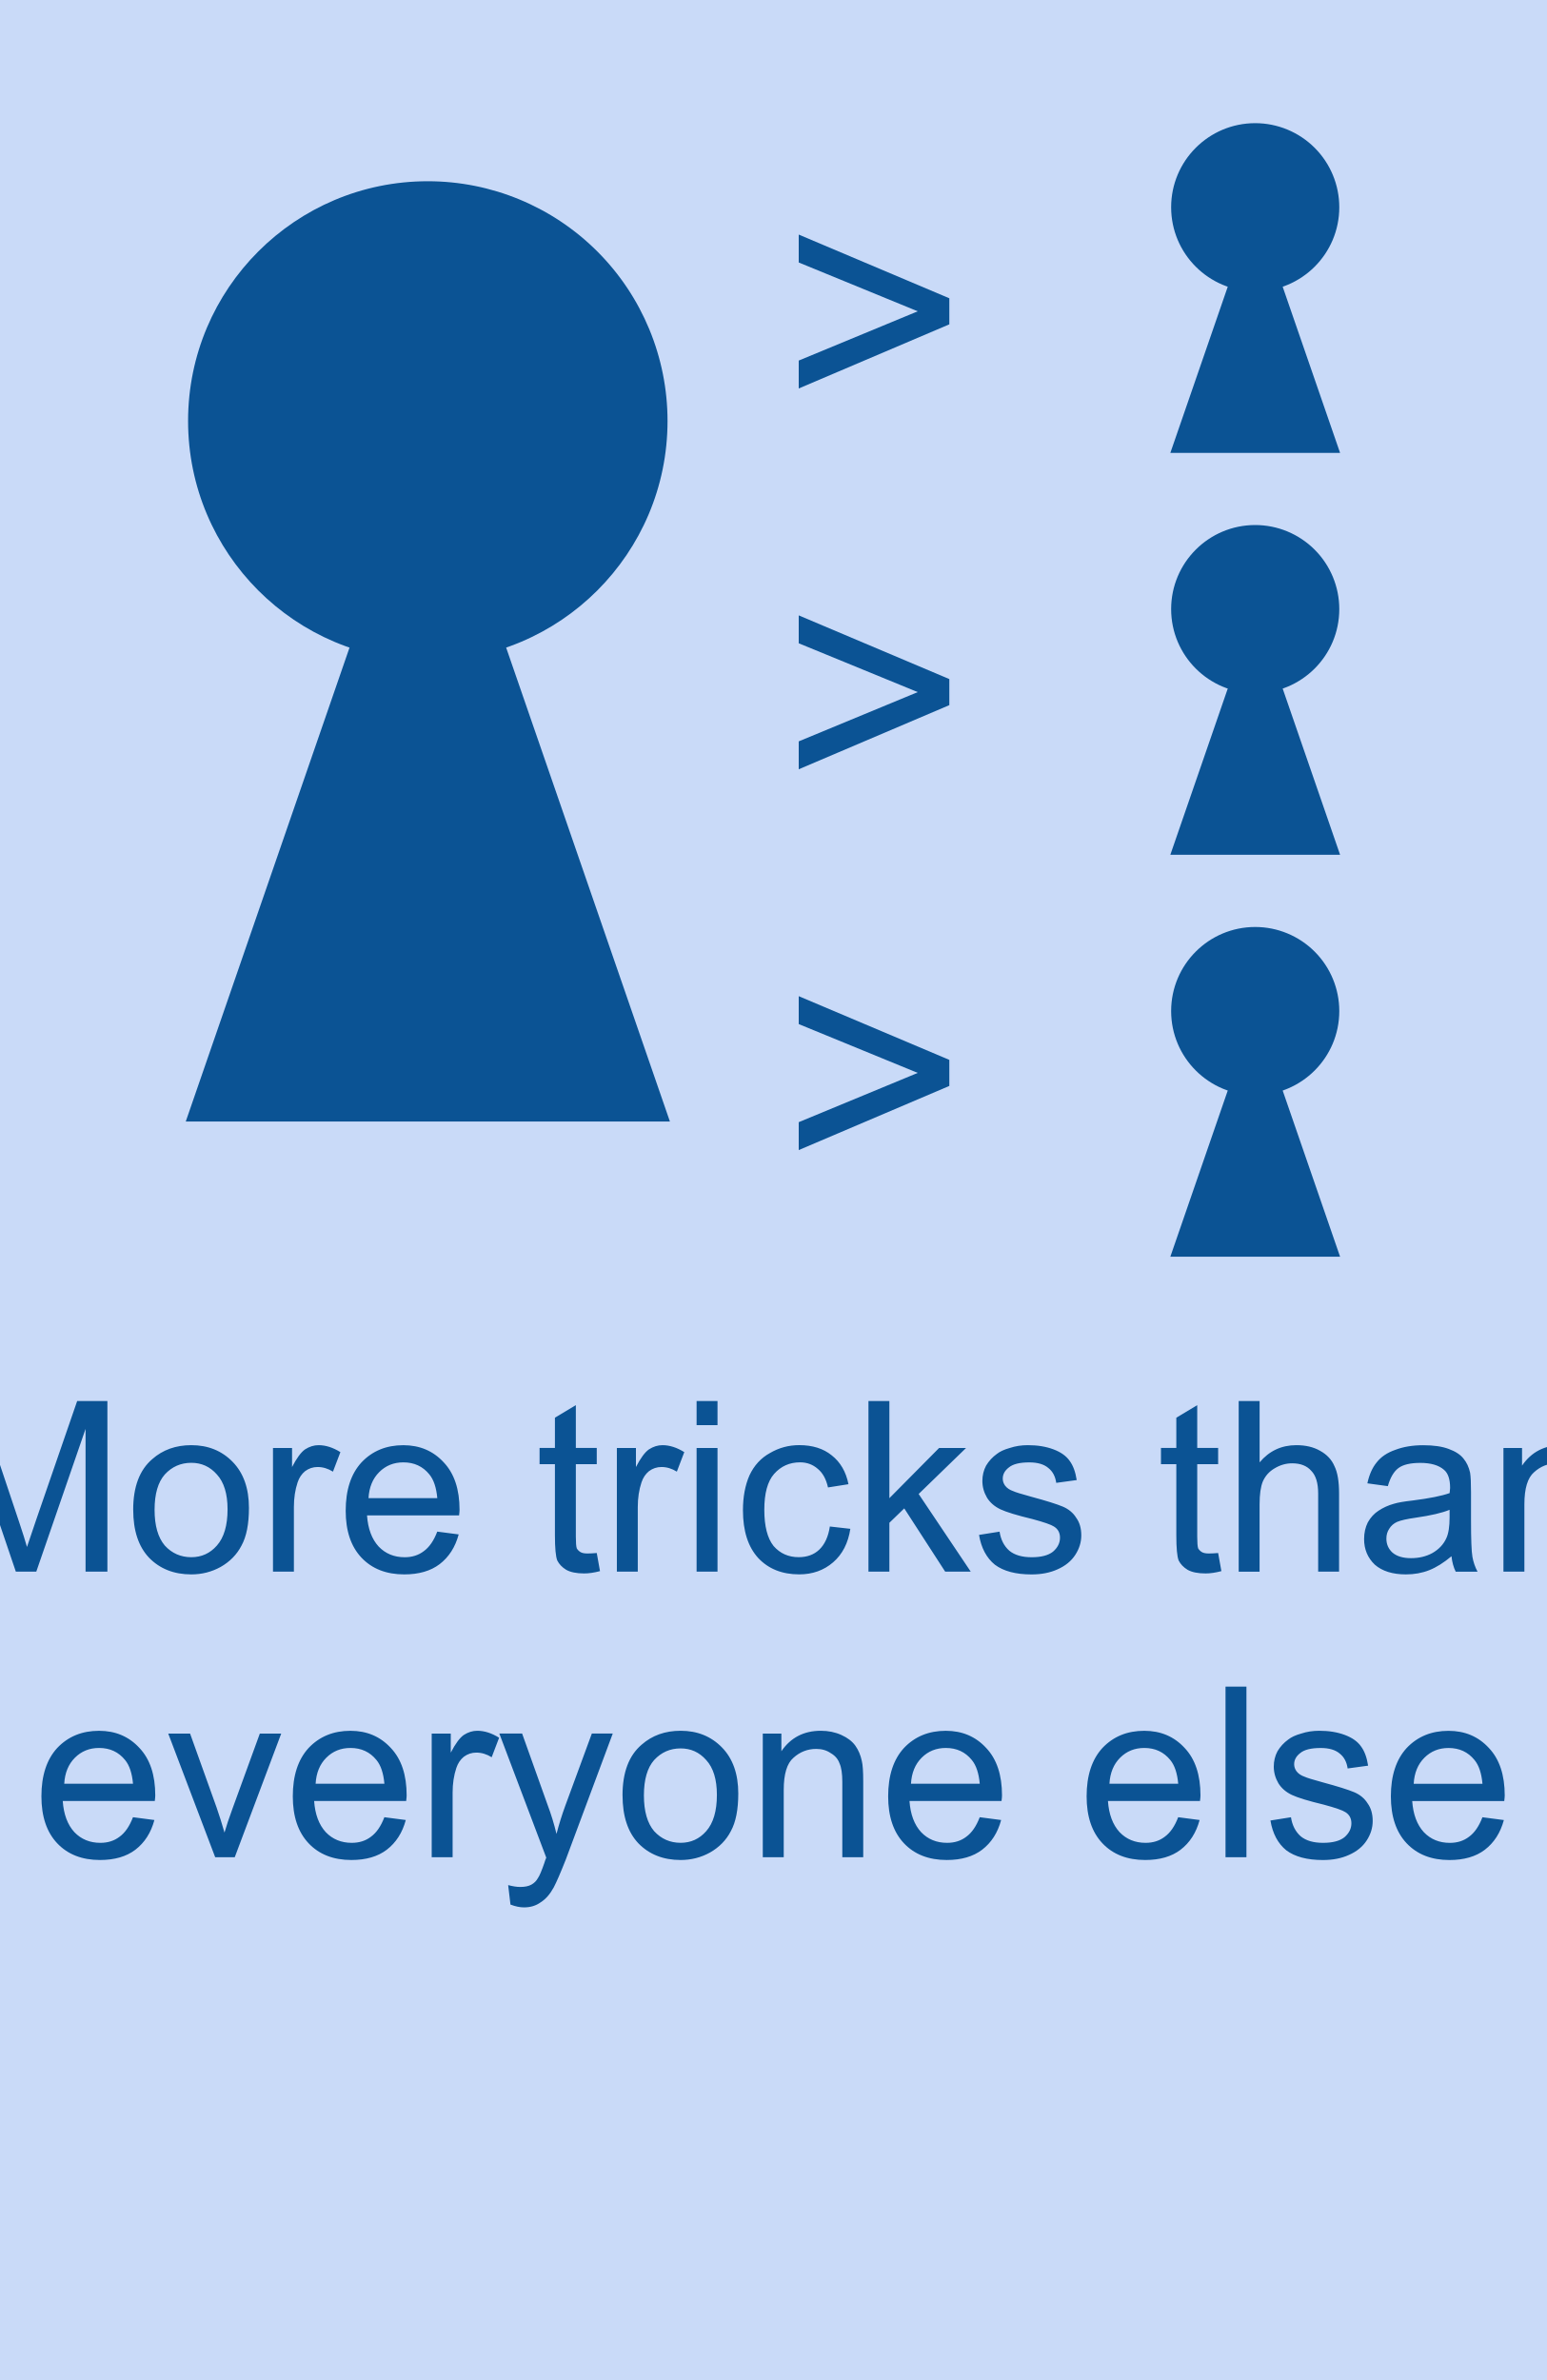
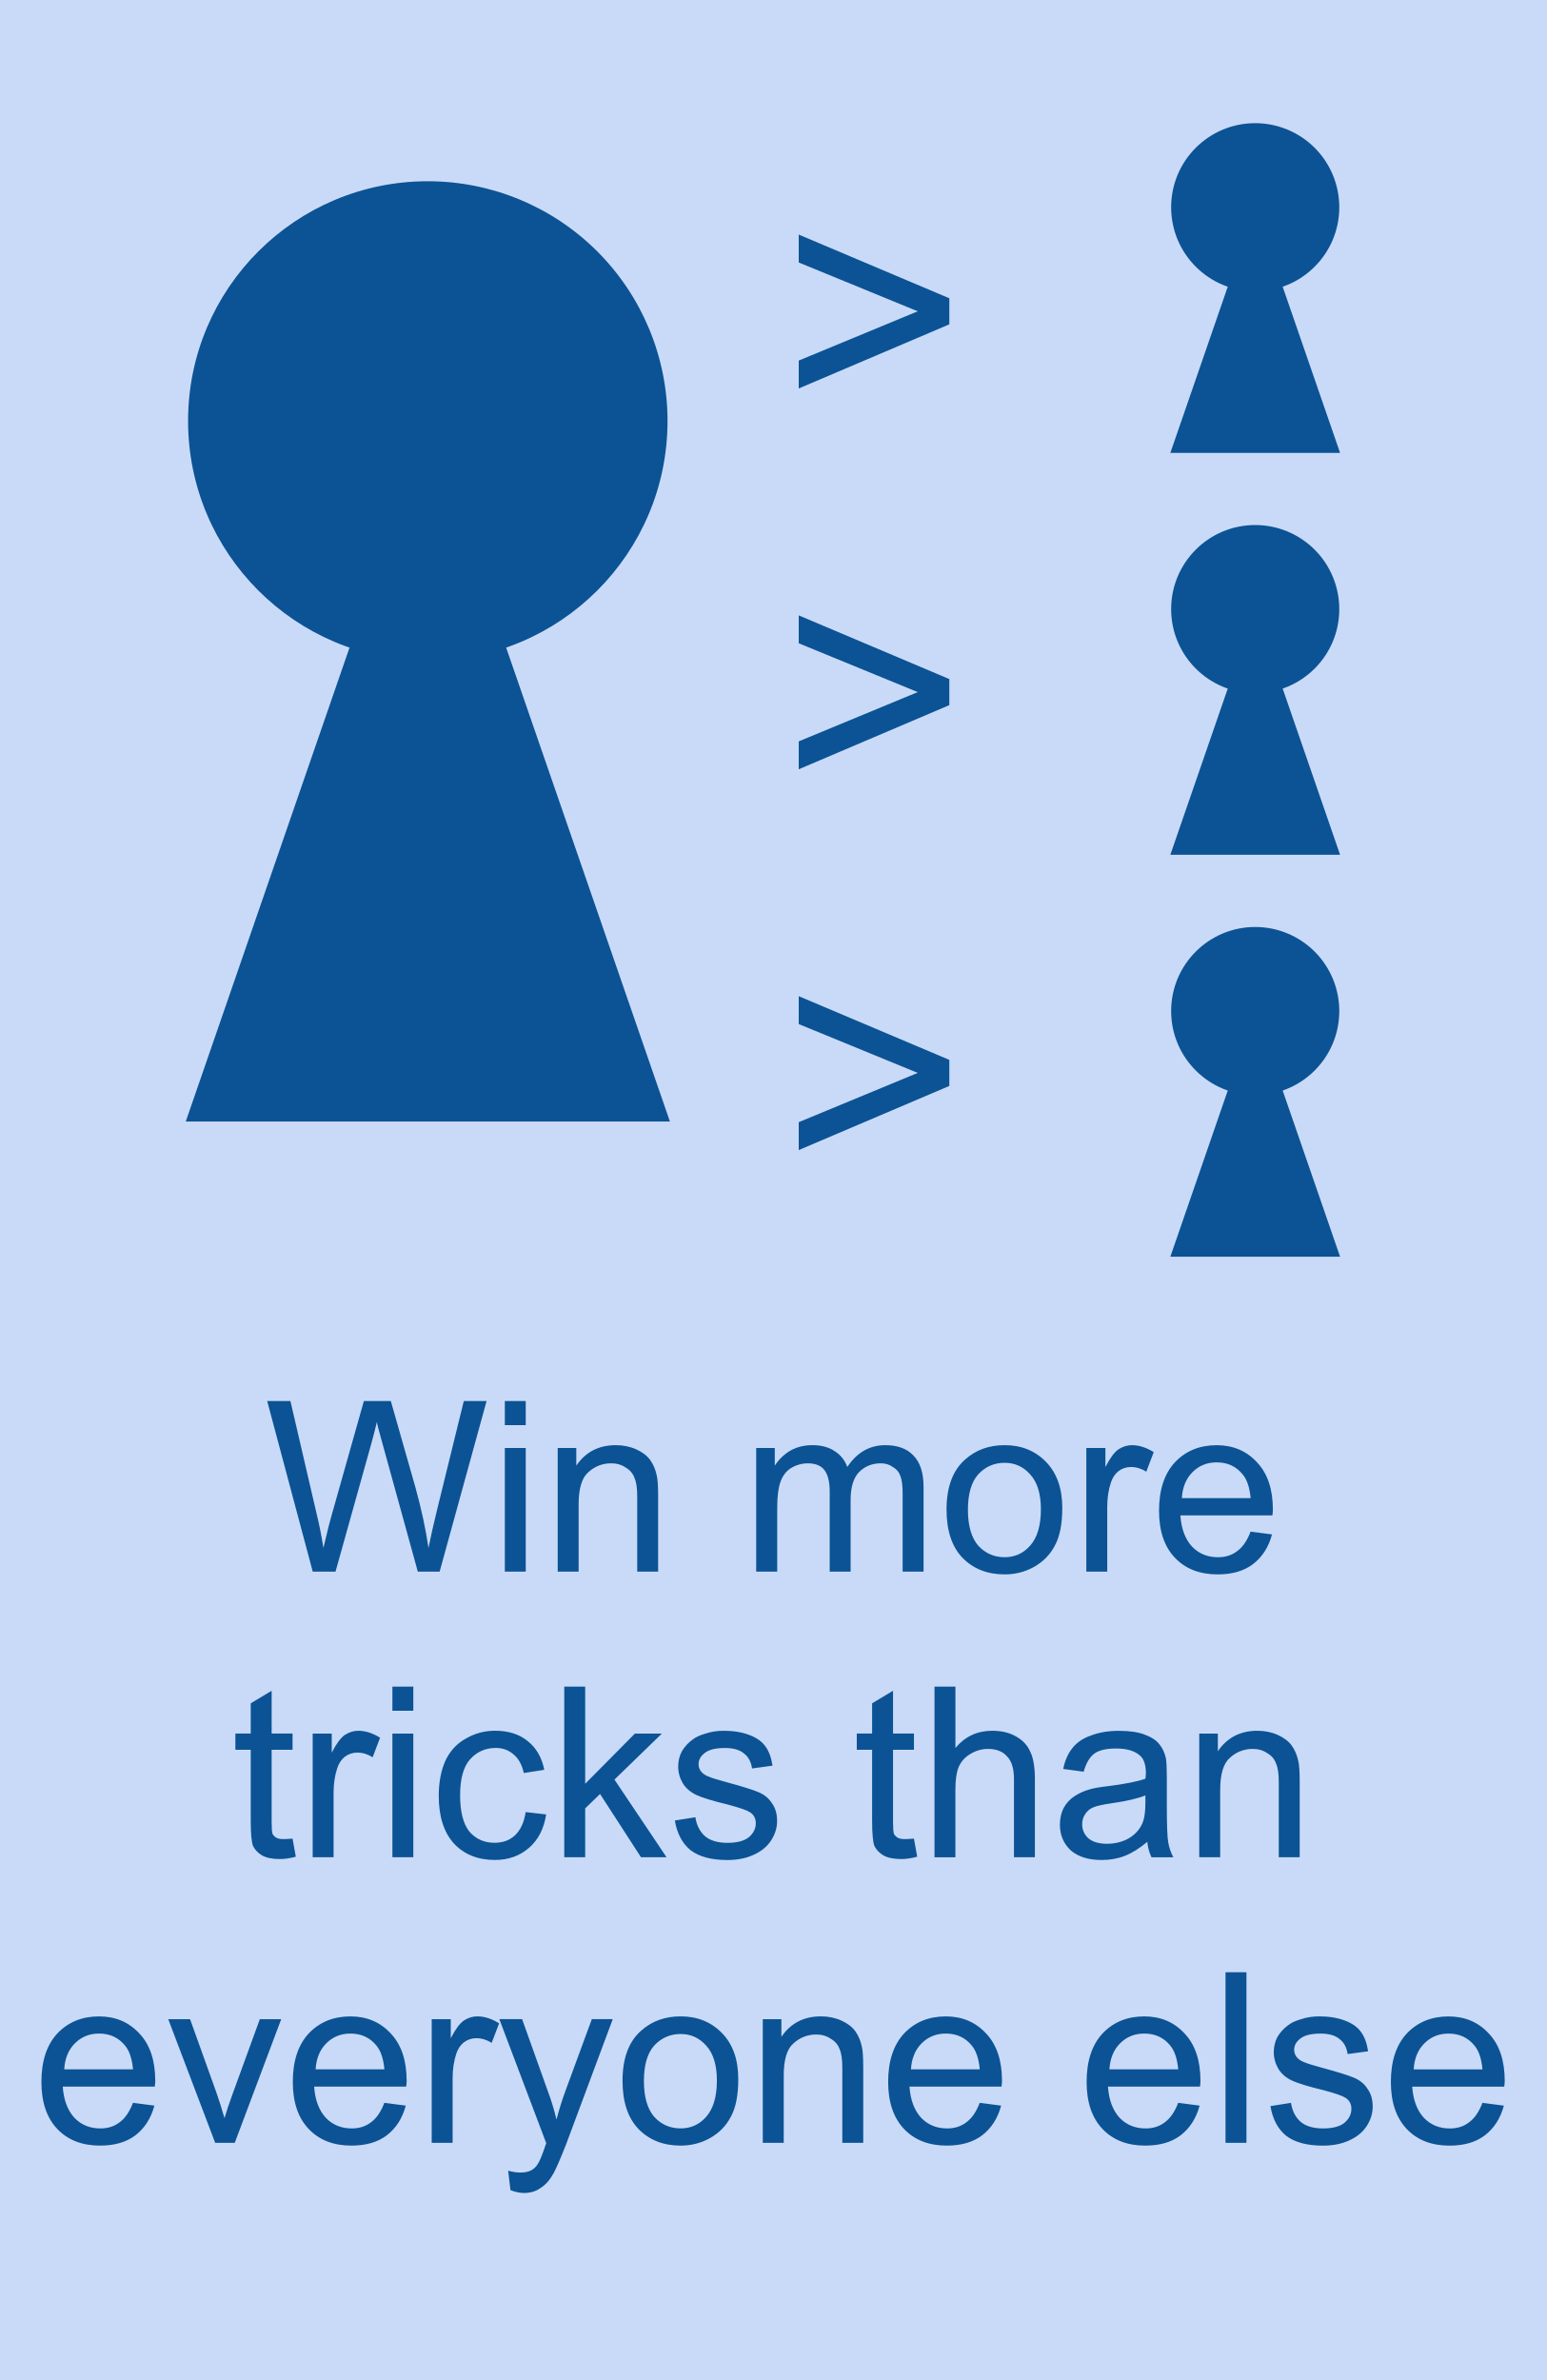
<svg xmlns="http://www.w3.org/2000/svg" version="1.1" viewBox="0.0 0.0 52.0 80.0" fill="none" stroke="none" stroke-linecap="square" stroke-miterlimit="10">
  <clipPath id="p.0">
    <path d="m0 0l52.0 0l0 80.0l-52.0 0l0 -80.0z" clip-rule="nonzero" />
  </clipPath>
  <g clip-path="url(#p.0)">
    <path fill="#c9daf8" d="m0 0l52.0 0l0 80.0l-52.0 0z" fill-rule="evenodd" />
    <path fill="#0b5394" d="m39.366 6.966l0 0c0 -1.561 1.265 -2.826 2.826 -2.826l0 0c0.749 0 1.468 0.298 1.998 0.828c0.53 0.53 0.828 1.249 0.828 1.998l0 0c0 1.561 -1.265 2.826 -2.826 2.826l0 0c-1.561 0 -2.826 -1.265 -2.826 -2.826z" fill-rule="evenodd" />
    <path fill="#0b5394" d="m39.339 15.224l2.853 -8.258l2.853 8.258z" fill-rule="evenodd" />
    <path fill="#0b5394" d="m6.322 14.15l0 0c0 -4.45 3.608 -8.058 8.058 -8.058l0 0c2.137 0 4.187 0.849 5.698 2.36c1.511 1.511 2.36 3.561 2.36 5.698l0 0c0 4.45 -3.608 8.058 -8.058 8.058l0 0c-4.45 0 -8.058 -3.608 -8.058 -8.058z" fill-rule="evenodd" />
    <path fill="#0b5394" d="m6.244 37.698l8.137 -23.548l8.137 23.548z" fill-rule="evenodd" />
    <path fill="#000000" fill-opacity="0.0" d="m24.94 -5.897l8.882 0l0 58.173l-8.882 0z" fill-rule="evenodd" />
    <path fill="#0b5394" d="m31.91 10.902l-5.062 2.156l0 -0.938l4.0 -1.656l-4.0 -1.641l0 -0.938l5.062 2.141l0 0.875z" fill-rule="nonzero" />
    <path fill="#0b5394" d="m31.91 23.702l-5.062 2.156l0 -0.938l4.0 -1.656l-4.0 -1.641l0 -0.938l5.062 2.141l0 0.875z" fill-rule="nonzero" />
    <path fill="#0b5394" d="m31.91 36.502l-5.062 2.156l0 -0.938l4.0 -1.656l-4.0 -1.641l0 -0.938l5.062 2.141l0 0.875z" fill-rule="nonzero" />
    <path fill="#0b5394" d="m39.366 20.474l0 0c0 -1.561 1.265 -2.826 2.826 -2.826l0 0c0.749 0 1.468 0.298 1.998 0.828c0.53 0.53 0.828 1.249 0.828 1.998l0 0c0 1.561 -1.265 2.826 -2.826 2.826l0 0c-1.561 0 -2.826 -1.265 -2.826 -2.826z" fill-rule="evenodd" />
    <path fill="#0b5394" d="m39.339 28.732l2.853 -8.258l2.853 8.258z" fill-rule="evenodd" />
    <path fill="#0b5394" d="m39.366 33.985l0 0c0 -1.561 1.265 -2.826 2.826 -2.826l0 0c0.749 0 1.468 0.298 1.998 0.828c0.53 0.53 0.828 1.249 0.828 1.998l0 0c0 1.561 -1.265 2.826 -2.826 2.826l0 0c-1.561 0 -2.826 -1.265 -2.826 -2.826z" fill-rule="evenodd" />
    <path fill="#0b5394" d="m39.339 42.243l2.853 -8.258l2.853 8.258z" fill-rule="evenodd" />
    <path fill="#000000" fill-opacity="0.0" d="m-12.016 36.147l76.031 0l0 48.472l-76.031 0z" fill-rule="evenodd" />
-     <path fill="#0b5394" d="m-1.859 52.827l0 -5.734l1.141 0l1.359 4.062q0.188 0.562 0.266 0.844q0.109 -0.312 0.312 -0.922l1.375 -3.984l1.016 0l0 5.734l-0.734 0l0 -4.797l-1.656 4.797l-0.688 0l-1.656 -4.875l0 4.875l-0.734 0zm6.336 -2.078q0 -1.156 0.641 -1.703q0.531 -0.469 1.312 -0.469q0.844 0 1.391 0.562q0.547 0.562 0.547 1.547q0 0.812 -0.25 1.266q-0.234 0.453 -0.703 0.719q-0.453 0.25 -0.984 0.25q-0.875 0 -1.422 -0.562q-0.531 -0.562 -0.531 -1.609zm0.719 0q0 0.797 0.344 1.203q0.359 0.391 0.891 0.391q0.516 0 0.859 -0.391q0.359 -0.406 0.359 -1.219q0 -0.781 -0.359 -1.172q-0.344 -0.391 -0.859 -0.391q-0.531 0 -0.891 0.391q-0.344 0.391 -0.344 1.188zm3.98 2.078l0 -4.156l0.641 0l0 0.641q0.234 -0.453 0.438 -0.594q0.219 -0.141 0.453 -0.141q0.359 0 0.734 0.234l-0.25 0.656q-0.25 -0.156 -0.516 -0.156q-0.234 0 -0.422 0.141q-0.172 0.141 -0.25 0.375q-0.125 0.375 -0.125 0.828l0 2.172l-0.703 0zm5.523 -1.344l0.719 0.094q-0.172 0.641 -0.641 1.0q-0.453 0.344 -1.188 0.344q-0.906 0 -1.438 -0.562q-0.531 -0.562 -0.531 -1.578q0 -1.047 0.531 -1.625q0.547 -0.578 1.406 -0.578q0.828 0 1.359 0.578q0.531 0.562 0.531 1.594q0 0.062 -0.016 0.188l-3.094 0q0.047 0.672 0.391 1.047q0.344 0.359 0.875 0.359q0.375 0 0.641 -0.203q0.281 -0.203 0.453 -0.656zm-2.312 -1.125l2.312 0q-0.047 -0.531 -0.266 -0.797q-0.328 -0.406 -0.875 -0.406q-0.484 0 -0.812 0.328q-0.328 0.328 -0.359 0.875zm7.672 1.844l0.109 0.609q-0.297 0.078 -0.531 0.078q-0.391 0 -0.609 -0.125q-0.203 -0.125 -0.297 -0.312q-0.078 -0.203 -0.078 -0.844l0 -2.391l-0.516 0l0 -0.547l0.516 0l0 -1.016l0.703 -0.422l0 1.438l0.703 0l0 0.547l-0.703 0l0 2.438q0 0.297 0.031 0.391q0.047 0.078 0.125 0.125q0.078 0.047 0.234 0.047q0.125 0 0.312 -0.016zm0.676 0.625l0 -4.156l0.641 0l0 0.641q0.234 -0.453 0.438 -0.594q0.219 -0.141 0.453 -0.141q0.359 0 0.734 0.234l-0.25 0.656q-0.25 -0.156 -0.516 -0.156q-0.234 0 -0.422 0.141q-0.172 0.141 -0.25 0.375q-0.125 0.375 -0.125 0.828l0 2.172l-0.703 0zm2.68 -4.922l0 -0.812l0.703 0l0 0.812l-0.703 0zm0 4.922l0 -4.156l0.703 0l0 4.156l-0.703 0zm4.48 -1.516l0.688 0.078q-0.109 0.719 -0.578 1.125q-0.469 0.406 -1.141 0.406q-0.859 0 -1.375 -0.547q-0.516 -0.562 -0.516 -1.609q0 -0.672 0.219 -1.172q0.234 -0.5 0.688 -0.75q0.453 -0.266 0.984 -0.266q0.672 0 1.094 0.344q0.438 0.344 0.562 0.969l-0.688 0.109q-0.094 -0.422 -0.344 -0.625q-0.25 -0.219 -0.594 -0.219q-0.531 0 -0.875 0.391q-0.328 0.375 -0.328 1.203q0 0.828 0.312 1.219q0.328 0.375 0.844 0.375q0.422 0 0.688 -0.25q0.281 -0.266 0.359 -0.781zm1.297 1.516l0 -5.734l0.703 0l0 3.266l1.672 -1.688l0.906 0l-1.594 1.547l1.75 2.609l-0.859 0l-1.375 -2.125l-0.5 0.484l0 1.641l-0.703 0zm3.719 -1.234l0.688 -0.109q0.062 0.406 0.328 0.641q0.266 0.219 0.75 0.219q0.484 0 0.719 -0.188q0.234 -0.203 0.234 -0.469q0 -0.25 -0.203 -0.375q-0.141 -0.094 -0.719 -0.25q-0.781 -0.188 -1.078 -0.328q-0.297 -0.141 -0.453 -0.391q-0.156 -0.266 -0.156 -0.562q0 -0.281 0.125 -0.516q0.141 -0.234 0.359 -0.391q0.156 -0.125 0.438 -0.203q0.281 -0.094 0.609 -0.094q0.484 0 0.859 0.141q0.375 0.141 0.547 0.391q0.172 0.234 0.234 0.641l-0.688 0.094q-0.047 -0.328 -0.266 -0.5q-0.219 -0.188 -0.641 -0.188q-0.484 0 -0.688 0.172q-0.203 0.156 -0.203 0.375q0 0.125 0.078 0.234q0.094 0.125 0.281 0.188q0.094 0.047 0.609 0.188q0.75 0.203 1.047 0.328q0.297 0.125 0.453 0.375q0.172 0.234 0.172 0.594q0 0.344 -0.203 0.656q-0.203 0.312 -0.594 0.484q-0.375 0.172 -0.875 0.172q-0.797 0 -1.234 -0.328q-0.422 -0.344 -0.531 -1.0zm8.035 0.609l0.109 0.609q-0.297 0.078 -0.531 0.078q-0.391 0 -0.609 -0.125q-0.203 -0.125 -0.297 -0.312q-0.078 -0.203 -0.078 -0.844l0 -2.391l-0.516 0l0 -0.547l0.516 0l0 -1.016l0.703 -0.422l0 1.438l0.703 0l0 0.547l-0.703 0l0 2.438q0 0.297 0.031 0.391q0.047 0.078 0.125 0.125q0.078 0.047 0.234 0.047q0.125 0 0.312 -0.016zm0.691 0.625l0 -5.734l0.703 0l0 2.062q0.484 -0.578 1.234 -0.578q0.469 0 0.797 0.188q0.344 0.188 0.484 0.516q0.156 0.312 0.156 0.922l0 2.625l-0.703 0l0 -2.625q0 -0.531 -0.234 -0.766q-0.219 -0.25 -0.641 -0.25q-0.312 0 -0.594 0.172q-0.266 0.156 -0.391 0.438q-0.109 0.266 -0.109 0.766l0 2.266l-0.703 0zm7.152 -0.516q-0.391 0.328 -0.75 0.469q-0.359 0.141 -0.781 0.141q-0.672 0 -1.047 -0.328q-0.359 -0.344 -0.359 -0.859q0 -0.312 0.125 -0.562q0.141 -0.25 0.359 -0.391q0.234 -0.156 0.516 -0.234q0.203 -0.062 0.625 -0.109q0.859 -0.109 1.25 -0.25q0.016 -0.141 0.016 -0.172q0 -0.438 -0.203 -0.609q-0.266 -0.234 -0.797 -0.234q-0.5 0 -0.734 0.172q-0.234 0.172 -0.359 0.609l-0.688 -0.094q0.094 -0.438 0.312 -0.703q0.219 -0.281 0.625 -0.422q0.406 -0.156 0.938 -0.156q0.531 0 0.859 0.125q0.344 0.125 0.5 0.328q0.156 0.188 0.219 0.469q0.031 0.188 0.031 0.656l0 0.938q0 0.969 0.047 1.234q0.047 0.266 0.172 0.5l-0.734 0q-0.109 -0.219 -0.141 -0.516zm-0.062 -1.562q-0.375 0.156 -1.141 0.266q-0.438 0.062 -0.625 0.141q-0.172 0.078 -0.266 0.234q-0.094 0.141 -0.094 0.328q0 0.281 0.203 0.469q0.219 0.188 0.625 0.188q0.406 0 0.719 -0.172q0.328 -0.188 0.469 -0.5q0.109 -0.234 0.109 -0.703l0 -0.25zm1.809 2.078l0 -4.156l0.625 0l0 0.594q0.469 -0.688 1.328 -0.688q0.375 0 0.688 0.141q0.312 0.141 0.469 0.359q0.156 0.219 0.219 0.516q0.047 0.188 0.047 0.688l0 2.547l-0.703 0l0 -2.531q0 -0.422 -0.094 -0.625q-0.078 -0.219 -0.297 -0.344q-0.203 -0.141 -0.484 -0.141q-0.438 0 -0.766 0.297q-0.328 0.281 -0.328 1.078l0 2.266l-0.703 0z" fill-rule="nonzero" />
-     <path fill="#0b5394" d="m4.471 61.083l0.719 0.094q-0.172 0.641 -0.641 1.0q-0.453 0.344 -1.188 0.344q-0.906 0 -1.438 -0.562q-0.531 -0.562 -0.531 -1.578q0 -1.047 0.531 -1.625q0.547 -0.578 1.406 -0.578q0.828 0 1.359 0.578q0.531 0.562 0.531 1.594q0 0.062 -0.016 0.188l-3.094 0q0.047 0.672 0.391 1.047q0.344 0.359 0.875 0.359q0.375 0 0.641 -0.203q0.281 -0.203 0.453 -0.656zm-2.312 -1.125l2.312 0q-0.047 -0.531 -0.266 -0.797q-0.328 -0.406 -0.875 -0.406q-0.484 0 -0.812 0.328q-0.328 0.328 -0.359 0.875zm5.074 2.469l-1.578 -4.156l0.734 0l0.891 2.484q0.141 0.406 0.266 0.844q0.094 -0.328 0.266 -0.797l0.922 -2.531l0.719 0l-1.562 4.156l-0.656 0zm5.688 -1.344l0.719 0.094q-0.172 0.641 -0.641 1.0q-0.453 0.344 -1.188 0.344q-0.906 0 -1.438 -0.562q-0.531 -0.562 -0.531 -1.578q0 -1.047 0.531 -1.625q0.547 -0.578 1.406 -0.578q0.828 0 1.359 0.578q0.531 0.562 0.531 1.594q0 0.062 -0.016 0.188l-3.094 0q0.047 0.672 0.391 1.047q0.344 0.359 0.875 0.359q0.375 0 0.641 -0.203q0.281 -0.203 0.453 -0.656zm-2.312 -1.125l2.312 0q-0.047 -0.531 -0.266 -0.797q-0.328 -0.406 -0.875 -0.406q-0.484 0 -0.812 0.328q-0.328 0.328 -0.359 0.875zm3.902 2.469l0 -4.156l0.641 0l0 0.641q0.234 -0.453 0.438 -0.594q0.219 -0.141 0.453 -0.141q0.359 0 0.734 0.234l-0.25 0.656q-0.25 -0.156 -0.516 -0.156q-0.234 0 -0.422 0.141q-0.172 0.141 -0.25 0.375q-0.125 0.375 -0.125 0.828l0 2.172l-0.703 0zm2.648 1.594l-0.078 -0.656q0.234 0.062 0.406 0.062q0.234 0 0.375 -0.078q0.141 -0.078 0.219 -0.219q0.078 -0.109 0.219 -0.516q0.016 -0.062 0.062 -0.172l-1.578 -4.172l0.766 0l0.859 2.406q0.172 0.453 0.297 0.969q0.125 -0.484 0.297 -0.953l0.891 -2.422l0.703 0l-1.578 4.234q-0.266 0.672 -0.406 0.938q-0.188 0.344 -0.438 0.5q-0.234 0.172 -0.562 0.172q-0.203 0 -0.453 -0.094zm3.766 -3.672q0 -1.156 0.641 -1.703q0.531 -0.469 1.312 -0.469q0.844 0 1.391 0.562q0.547 0.562 0.547 1.547q0 0.812 -0.25 1.266q-0.234 0.453 -0.703 0.719q-0.453 0.25 -0.984 0.25q-0.875 0 -1.422 -0.562q-0.531 -0.562 -0.531 -1.609zm0.719 0q0 0.797 0.344 1.203q0.359 0.391 0.891 0.391q0.516 0 0.859 -0.391q0.359 -0.406 0.359 -1.219q0 -0.781 -0.359 -1.172q-0.344 -0.391 -0.859 -0.391q-0.531 0 -0.891 0.391q-0.344 0.391 -0.344 1.188zm3.996 2.078l0 -4.156l0.625 0l0 0.594q0.469 -0.688 1.328 -0.688q0.375 0 0.688 0.141q0.312 0.141 0.469 0.359q0.156 0.219 0.219 0.516q0.047 0.188 0.047 0.688l0 2.547l-0.703 0l0 -2.531q0 -0.422 -0.094 -0.625q-0.078 -0.219 -0.297 -0.344q-0.203 -0.141 -0.484 -0.141q-0.438 0 -0.766 0.297q-0.328 0.281 -0.328 1.078l0 2.266l-0.703 0zm7.293 -1.344l0.719 0.094q-0.172 0.641 -0.641 1.0q-0.453 0.344 -1.188 0.344q-0.906 0 -1.438 -0.562q-0.531 -0.562 -0.531 -1.578q0 -1.047 0.531 -1.625q0.547 -0.578 1.406 -0.578q0.828 0 1.359 0.578q0.531 0.562 0.531 1.594q0 0.062 -0.016 0.188l-3.094 0q0.047 0.672 0.391 1.047q0.344 0.359 0.875 0.359q0.375 0 0.641 -0.203q0.281 -0.203 0.453 -0.656zm-2.313 -1.125l2.313 0q-0.047 -0.531 -0.266 -0.797q-0.328 -0.406 -0.875 -0.406q-0.484 0 -0.812 0.328q-0.328 0.328 -0.359 0.875zm8.984 1.125l0.719 0.094q-0.172 0.641 -0.641 1.0q-0.453 0.344 -1.188 0.344q-0.906 0 -1.438 -0.562q-0.531 -0.562 -0.531 -1.578q0 -1.047 0.531 -1.625q0.547 -0.578 1.406 -0.578q0.828 0 1.359 0.578q0.531 0.562 0.531 1.594q0 0.062 -0.016 0.188l-3.094 0q0.047 0.672 0.391 1.047q0.344 0.359 0.875 0.359q0.375 0 0.641 -0.203q0.281 -0.203 0.453 -0.656zm-2.312 -1.125l2.312 0q-0.047 -0.531 -0.266 -0.797q-0.328 -0.406 -0.875 -0.406q-0.484 0 -0.812 0.328q-0.328 0.328 -0.359 0.875zm3.902 2.469l0 -5.734l0.703 0l0 5.734l-0.703 0zm1.512 -1.234l0.688 -0.109q0.062 0.406 0.328 0.641q0.266 0.219 0.75 0.219q0.484 0 0.719 -0.188q0.234 -0.203 0.234 -0.469q0 -0.25 -0.203 -0.375q-0.141 -0.094 -0.719 -0.25q-0.781 -0.188 -1.078 -0.328q-0.297 -0.141 -0.453 -0.391q-0.156 -0.266 -0.156 -0.562q0 -0.281 0.125 -0.516q0.141 -0.234 0.359 -0.391q0.156 -0.125 0.438 -0.203q0.281 -0.094 0.609 -0.094q0.484 0 0.859 0.141q0.375 0.141 0.547 0.391q0.172 0.234 0.234 0.641l-0.688 0.094q-0.047 -0.328 -0.266 -0.5q-0.219 -0.188 -0.641 -0.188q-0.484 0 -0.688 0.172q-0.203 0.156 -0.203 0.375q0 0.125 0.078 0.234q0.094 0.125 0.281 0.188q0.094 0.047 0.609 0.188q0.75 0.203 1.047 0.328q0.297 0.125 0.453 0.375q0.172 0.234 0.172 0.594q0 0.344 -0.203 0.656q-0.203 0.312 -0.594 0.484q-0.375 0.172 -0.875 0.172q-0.797 0 -1.234 -0.328q-0.422 -0.344 -0.531 -1.0zm7.125 -0.109l0.719 0.094q-0.172 0.641 -0.641 1.0q-0.453 0.344 -1.188 0.344q-0.906 0 -1.438 -0.562q-0.531 -0.562 -0.531 -1.578q0 -1.047 0.531 -1.625q0.547 -0.578 1.406 -0.578q0.828 0 1.359 0.578q0.531 0.562 0.531 1.594q0 0.062 -0.016 0.188l-3.094 0q0.047 0.672 0.391 1.047q0.344 0.359 0.875 0.359q0.375 0 0.641 -0.203q0.281 -0.203 0.453 -0.656zm-2.312 -1.125l2.312 0q-0.047 -0.531 -0.266 -0.797q-0.328 -0.406 -0.875 -0.406q-0.484 0 -0.812 0.328q-0.328 0.328 -0.359 0.875z" fill-rule="nonzero" />
+     <path fill="#0b5394" d="m10.512 52.827l-1.531 -5.734l0.781 0l0.875 3.766q0.141 0.578 0.234 1.172q0.219 -0.922 0.266 -1.062l1.094 -3.875l0.906 0l0.828 2.906q0.297 1.078 0.438 2.031q0.109 -0.547 0.281 -1.25l0.906 -3.688l0.766 0l-1.578 5.734l-0.734 0l-1.203 -4.359q-0.156 -0.547 -0.172 -0.672q-0.094 0.391 -0.172 0.672l-1.219 4.359l-0.766 0zm6.457 -4.922l0 -0.812l0.703 0l0 0.812l-0.703 0zm0 4.922l0 -4.156l0.703 0l0 4.156l-0.703 0zm1.777 0l0 -4.156l0.625 0l0 0.594q0.469 -0.688 1.328 -0.688q0.375 0 0.688 0.141q0.312 0.141 0.469 0.359q0.156 0.219 0.219 0.516q0.047 0.188 0.047 0.688l0 2.547l-0.703 0l0 -2.531q0 -0.422 -0.094 -0.625q-0.078 -0.219 -0.297 -0.344q-0.203 -0.141 -0.484 -0.141q-0.438 0 -0.766 0.297q-0.328 0.281 -0.328 1.078l0 2.266l-0.703 0zm6.672 0l0 -4.156l0.625 0l0 0.594q0.203 -0.312 0.516 -0.5q0.328 -0.188 0.75 -0.188q0.453 0 0.75 0.203q0.297 0.188 0.422 0.531q0.484 -0.734 1.281 -0.734q0.609 0 0.938 0.344q0.344 0.344 0.344 1.062l0 2.844l-0.703 0l0 -2.609q0 -0.422 -0.078 -0.609q-0.062 -0.188 -0.25 -0.297q-0.172 -0.125 -0.406 -0.125q-0.438 0 -0.734 0.297q-0.281 0.297 -0.281 0.938l0 2.406l-0.703 0l0 -2.703q0 -0.469 -0.172 -0.703q-0.172 -0.234 -0.562 -0.234q-0.297 0 -0.562 0.156q-0.25 0.156 -0.359 0.469q-0.109 0.297 -0.109 0.859l0 2.156l-0.703 0zm6.398 -2.078q0 -1.156 0.641 -1.703q0.531 -0.469 1.312 -0.469q0.844 0 1.391 0.562q0.547 0.562 0.547 1.547q0 0.812 -0.25 1.266q-0.234 0.453 -0.703 0.719q-0.453 0.25 -0.984 0.25q-0.875 0 -1.422 -0.562q-0.531 -0.562 -0.531 -1.609zm0.719 0q0 0.797 0.344 1.203q0.359 0.391 0.891 0.391q0.516 0 0.859 -0.391q0.359 -0.406 0.359 -1.219q0 -0.781 -0.359 -1.172q-0.344 -0.391 -0.859 -0.391q-0.531 0 -0.891 0.391q-0.344 0.391 -0.344 1.188zm3.98 2.078l0 -4.156l0.641 0l0 0.641q0.234 -0.453 0.438 -0.594q0.219 -0.141 0.453 -0.141q0.359 0 0.734 0.234l-0.25 0.656q-0.25 -0.156 -0.516 -0.156q-0.234 0 -0.422 0.141q-0.172 0.141 -0.25 0.375q-0.125 0.375 -0.125 0.828l0 2.172l-0.703 0zm5.523 -1.344l0.719 0.094q-0.172 0.641 -0.641 1.0q-0.453 0.344 -1.188 0.344q-0.906 0 -1.438 -0.562q-0.531 -0.562 -0.531 -1.578q0 -1.047 0.531 -1.625q0.547 -0.578 1.406 -0.578q0.828 0 1.359 0.578q0.531 0.562 0.531 1.594q0 0.062 -0.016 0.188l-3.094 0q0.047 0.672 0.391 1.047q0.344 0.359 0.875 0.359q0.375 0 0.641 -0.203q0.281 -0.203 0.453 -0.656zm-2.312 -1.125l2.312 0q-0.047 -0.531 -0.266 -0.797q-0.328 -0.406 -0.875 -0.406q-0.484 0 -0.812 0.328q-0.328 0.328 -0.359 0.875z" fill-rule="nonzero" />
+     <path fill="#0b5394" d="m9.834 61.802l0.109 0.609q-0.297 0.078 -0.531 0.078q-0.391 0 -0.609 -0.125q-0.203 -0.125 -0.297 -0.312q-0.078 -0.203 -0.078 -0.844l0 -2.391l-0.516 0l0 -0.547l0.516 0l0 -1.016l0.703 -0.422l0 1.438l0.703 0l0 0.547l-0.703 0l0 2.438q0 0.297 0.031 0.391q0.047 0.078 0.125 0.125q0.078 0.047 0.234 0.047q0.125 0 0.312 -0.016zm0.676 0.625l0 -4.156l0.641 0l0 0.641q0.234 -0.453 0.438 -0.594q0.219 -0.141 0.453 -0.141q0.359 0 0.734 0.234l-0.25 0.656q-0.25 -0.156 -0.516 -0.156q-0.234 0 -0.422 0.141q-0.172 0.141 -0.25 0.375q-0.125 0.375 -0.125 0.828l0 2.172l-0.703 0zm2.68 -4.922l0 -0.812l0.703 0l0 0.812l-0.703 0zm0 4.922l0 -4.156l0.703 0l0 4.156l-0.703 0zm4.48 -1.516l0.688 0.078q-0.109 0.719 -0.578 1.125q-0.469 0.406 -1.141 0.406q-0.859 0 -1.375 -0.547q-0.516 -0.562 -0.516 -1.609q0 -0.672 0.219 -1.172q0.234 -0.5 0.688 -0.75q0.453 -0.266 0.984 -0.266q0.672 0 1.094 0.344q0.438 0.344 0.562 0.969l-0.688 0.109q-0.094 -0.422 -0.344 -0.625q-0.25 -0.219 -0.594 -0.219q-0.531 0 -0.875 0.391q-0.328 0.375 -0.328 1.203q0 0.828 0.312 1.219q0.328 0.375 0.844 0.375q0.422 0 0.688 -0.25q0.281 -0.266 0.359 -0.781zm1.297 1.516l0 -5.734l0.703 0l0 3.266l1.672 -1.688l0.906 0l-1.594 1.547l1.75 2.609l-0.859 0l-1.375 -2.125l-0.5 0.484l0 1.641l-0.703 0zm3.719 -1.234l0.688 -0.109q0.062 0.406 0.328 0.641q0.266 0.219 0.75 0.219q0.484 0 0.719 -0.188q0.234 -0.203 0.234 -0.469q0 -0.25 -0.203 -0.375q-0.141 -0.094 -0.719 -0.25q-0.781 -0.188 -1.078 -0.328q-0.297 -0.141 -0.453 -0.391q-0.156 -0.266 -0.156 -0.562q0 -0.281 0.125 -0.516q0.141 -0.234 0.359 -0.391q0.156 -0.125 0.438 -0.203q0.281 -0.094 0.609 -0.094q0.484 0 0.859 0.141q0.375 0.141 0.547 0.391q0.172 0.234 0.234 0.641l-0.688 0.094q-0.047 -0.328 -0.266 -0.5q-0.219 -0.188 -0.641 -0.188q-0.484 0 -0.688 0.172q-0.203 0.156 -0.203 0.375q0 0.125 0.078 0.234q0.094 0.125 0.281 0.188q0.094 0.047 0.609 0.188q0.75 0.203 1.047 0.328q0.297 0.125 0.453 0.375q0.172 0.234 0.172 0.594q0 0.344 -0.203 0.656q-0.203 0.312 -0.594 0.484q-0.375 0.172 -0.875 0.172q-0.797 0 -1.234 -0.328q-0.422 -0.344 -0.531 -1.0zm8.035 0.609l0.109 0.609q-0.297 0.078 -0.531 0.078q-0.391 0 -0.609 -0.125q-0.203 -0.125 -0.297 -0.312q-0.078 -0.203 -0.078 -0.844l0 -2.391l-0.516 0l0 -0.547l0.516 0l0 -1.016l0.703 -0.422l0 1.438l0.703 0l0 0.547l-0.703 0l0 2.438q0 0.297 0.031 0.391q0.047 0.078 0.125 0.125q0.078 0.047 0.234 0.047q0.125 0 0.312 -0.016zm0.691 0.625l0 -5.734l0.703 0l0 2.062q0.484 -0.578 1.234 -0.578q0.469 0 0.797 0.188q0.344 0.188 0.484 0.516q0.156 0.312 0.156 0.922l0 2.625l-0.703 0l0 -2.625q0 -0.531 -0.234 -0.766q-0.219 -0.25 -0.641 -0.25q-0.312 0 -0.594 0.172q-0.266 0.156 -0.391 0.438q-0.109 0.266 -0.109 0.766l0 2.266l-0.703 0zm7.152 -0.516q-0.391 0.328 -0.75 0.469q-0.359 0.141 -0.781 0.141q-0.672 0 -1.047 -0.328q-0.359 -0.344 -0.359 -0.859q0 -0.312 0.125 -0.562q0.141 -0.25 0.359 -0.391q0.234 -0.156 0.516 -0.234q0.203 -0.062 0.625 -0.109q0.859 -0.109 1.25 -0.25q0.016 -0.141 0.016 -0.172q0 -0.438 -0.203 -0.609q-0.266 -0.234 -0.797 -0.234q-0.5 0 -0.734 0.172q-0.234 0.172 -0.359 0.609l-0.688 -0.094q0.094 -0.438 0.312 -0.703q0.219 -0.281 0.625 -0.422q0.406 -0.156 0.938 -0.156q0.531 0 0.859 0.125q0.344 0.125 0.5 0.328q0.156 0.188 0.219 0.469q0.031 0.188 0.031 0.656l0 0.938q0 0.969 0.047 1.234q0.047 0.266 0.172 0.5l-0.734 0q-0.109 -0.219 -0.141 -0.516zm-0.062 -1.562q-0.375 0.156 -1.141 0.266q-0.438 0.062 -0.625 0.141q-0.172 0.078 -0.266 0.234q-0.094 0.141 -0.094 0.328q0 0.281 0.203 0.469q0.219 0.188 0.625 0.188q0.406 0 0.719 -0.172q0.328 -0.188 0.469 -0.5q0.109 -0.234 0.109 -0.703l0 -0.25zm1.809 2.078l0 -4.156l0.625 0l0 0.594q0.469 -0.688 1.328 -0.688q0.375 0 0.688 0.141q0.312 0.141 0.469 0.359q0.156 0.219 0.219 0.516q0.047 0.188 0.047 0.688l0 2.547l-0.703 0l0 -2.531q0 -0.422 -0.094 -0.625q-0.078 -0.219 -0.297 -0.344q-0.203 -0.141 -0.484 -0.141q-0.438 0 -0.766 0.297q-0.328 0.281 -0.328 1.078l0 2.266l-0.703 0z" fill-rule="nonzero" />
+     <path fill="#0b5394" d="m4.471 70.683l0.719 0.094q-0.172 0.641 -0.641 1.0q-0.453 0.344 -1.188 0.344q-0.906 0 -1.438 -0.562q-0.531 -0.562 -0.531 -1.578q0 -1.047 0.531 -1.625q0.547 -0.578 1.406 -0.578q0.828 0 1.359 0.578q0.531 0.562 0.531 1.594q0 0.062 -0.016 0.188l-3.094 0q0.047 0.672 0.391 1.047q0.344 0.359 0.875 0.359q0.375 0 0.641 -0.203q0.281 -0.203 0.453 -0.656zm-2.312 -1.125l2.312 0q-0.047 -0.531 -0.266 -0.797q-0.328 -0.406 -0.875 -0.406q-0.484 0 -0.812 0.328q-0.328 0.328 -0.359 0.875zm5.074 2.469l-1.578 -4.156l0.734 0l0.891 2.484q0.141 0.406 0.266 0.844q0.094 -0.328 0.266 -0.797l0.922 -2.531l0.719 0l-1.562 4.156l-0.656 0zm5.688 -1.344l0.719 0.094q-0.172 0.641 -0.641 1.0q-0.453 0.344 -1.188 0.344q-0.906 0 -1.438 -0.562q-0.531 -0.562 -0.531 -1.578q0 -1.047 0.531 -1.625q0.547 -0.578 1.406 -0.578q0.828 0 1.359 0.578q0.531 0.562 0.531 1.594q0 0.062 -0.016 0.188l-3.094 0q0.047 0.672 0.391 1.047q0.344 0.359 0.875 0.359q0.375 0 0.641 -0.203q0.281 -0.203 0.453 -0.656zm-2.312 -1.125l2.312 0q-0.047 -0.531 -0.266 -0.797q-0.328 -0.406 -0.875 -0.406q-0.484 0 -0.812 0.328q-0.328 0.328 -0.359 0.875zm3.902 2.469l0 -4.156l0.641 0l0 0.641q0.234 -0.453 0.438 -0.594q0.219 -0.141 0.453 -0.141q0.359 0 0.734 0.234l-0.25 0.656q-0.25 -0.156 -0.516 -0.156q-0.234 0 -0.422 0.141q-0.172 0.141 -0.25 0.375q-0.125 0.375 -0.125 0.828l0 2.172l-0.703 0zm2.648 1.594l-0.078 -0.656q0.234 0.062 0.406 0.062q0.234 0 0.375 -0.078q0.141 -0.078 0.219 -0.219q0.078 -0.109 0.219 -0.516q0.016 -0.062 0.062 -0.172l-1.578 -4.172l0.766 0l0.859 2.406q0.172 0.453 0.297 0.969q0.125 -0.484 0.297 -0.953l0.891 -2.422l0.703 0l-1.578 4.234q-0.266 0.672 -0.406 0.938q-0.188 0.344 -0.438 0.5q-0.234 0.172 -0.562 0.172q-0.203 0 -0.453 -0.094zm3.766 -3.672q0 -1.156 0.641 -1.703q0.531 -0.469 1.312 -0.469q0.844 0 1.391 0.562q0.547 0.562 0.547 1.547q0 0.812 -0.25 1.266q-0.234 0.453 -0.703 0.719q-0.453 0.25 -0.984 0.25q-0.875 0 -1.422 -0.562q-0.531 -0.562 -0.531 -1.609zm0.719 0q0 0.797 0.344 1.203q0.359 0.391 0.891 0.391q0.516 0 0.859 -0.391q0.359 -0.406 0.359 -1.219q0 -0.781 -0.359 -1.172q-0.344 -0.391 -0.859 -0.391q-0.531 0 -0.891 0.391q-0.344 0.391 -0.344 1.188zm3.996 2.078l0 -4.156l0.625 0l0 0.594q0.469 -0.688 1.328 -0.688q0.375 0 0.688 0.141q0.312 0.141 0.469 0.359q0.156 0.219 0.219 0.516q0.047 0.188 0.047 0.688l0 2.547l-0.703 0l0 -2.531q0 -0.422 -0.094 -0.625q-0.078 -0.219 -0.297 -0.344q-0.203 -0.141 -0.484 -0.141q-0.438 0 -0.766 0.297q-0.328 0.281 -0.328 1.078l0 2.266l-0.703 0zm7.293 -1.344l0.719 0.094q-0.172 0.641 -0.641 1.0q-0.453 0.344 -1.188 0.344q-0.906 0 -1.438 -0.562q-0.531 -0.562 -0.531 -1.578q0 -1.047 0.531 -1.625q0.547 -0.578 1.406 -0.578q0.828 0 1.359 0.578q0.531 0.562 0.531 1.594q0 0.062 -0.016 0.188l-3.094 0q0.047 0.672 0.391 1.047q0.344 0.359 0.875 0.359q0.375 0 0.641 -0.203q0.281 -0.203 0.453 -0.656zm-2.313 -1.125l2.313 0q-0.047 -0.531 -0.266 -0.797q-0.328 -0.406 -0.875 -0.406q-0.484 0 -0.812 0.328q-0.328 0.328 -0.359 0.875zm8.984 1.125l0.719 0.094q-0.172 0.641 -0.641 1.0q-0.453 0.344 -1.188 0.344q-0.906 0 -1.438 -0.562q-0.531 -0.562 -0.531 -1.578q0 -1.047 0.531 -1.625q0.547 -0.578 1.406 -0.578q0.828 0 1.359 0.578q0.531 0.562 0.531 1.594q0 0.062 -0.016 0.188l-3.094 0q0.047 0.672 0.391 1.047q0.344 0.359 0.875 0.359q0.375 0 0.641 -0.203q0.281 -0.203 0.453 -0.656zm-2.312 -1.125l2.312 0q-0.047 -0.531 -0.266 -0.797q-0.328 -0.406 -0.875 -0.406q-0.484 0 -0.812 0.328q-0.328 0.328 -0.359 0.875zm3.902 2.469l0 -5.734l0.703 0l0 5.734l-0.703 0zm1.512 -1.234l0.688 -0.109q0.062 0.406 0.328 0.641q0.266 0.219 0.75 0.219q0.484 0 0.719 -0.188q0.234 -0.203 0.234 -0.469q0 -0.25 -0.203 -0.375q-0.141 -0.094 -0.719 -0.25q-0.781 -0.188 -1.078 -0.328q-0.297 -0.141 -0.453 -0.391q-0.156 -0.266 -0.156 -0.562q0 -0.281 0.125 -0.516q0.141 -0.234 0.359 -0.391q0.156 -0.125 0.438 -0.203q0.281 -0.094 0.609 -0.094q0.484 0 0.859 0.141q0.375 0.141 0.547 0.391q0.172 0.234 0.234 0.641l-0.688 0.094q-0.047 -0.328 -0.266 -0.5q-0.219 -0.188 -0.641 -0.188q-0.484 0 -0.688 0.172q-0.203 0.156 -0.203 0.375q0 0.125 0.078 0.234q0.094 0.125 0.281 0.188q0.094 0.047 0.609 0.188q0.75 0.203 1.047 0.328q0.297 0.125 0.453 0.375q0.172 0.234 0.172 0.594q0 0.344 -0.203 0.656q-0.203 0.312 -0.594 0.484q-0.375 0.172 -0.875 0.172q-0.797 0 -1.234 -0.328q-0.422 -0.344 -0.531 -1.0zm7.125 -0.109l0.719 0.094q-0.172 0.641 -0.641 1.0q-0.453 0.344 -1.188 0.344q-0.906 0 -1.438 -0.562q-0.531 -0.562 -0.531 -1.578q0 -1.047 0.531 -1.625q0.547 -0.578 1.406 -0.578q0.828 0 1.359 0.578q0.531 0.562 0.531 1.594q0 0.062 -0.016 0.188l-3.094 0q0.047 0.672 0.391 1.047q0.344 0.359 0.875 0.359q0.375 0 0.641 -0.203q0.281 -0.203 0.453 -0.656zm-2.312 -1.125l2.312 0q-0.047 -0.531 -0.266 -0.797q-0.328 -0.406 -0.875 -0.406q-0.484 0 -0.812 0.328q-0.328 0.328 -0.359 0.875z" fill-rule="nonzero" />
  </g>
</svg>
